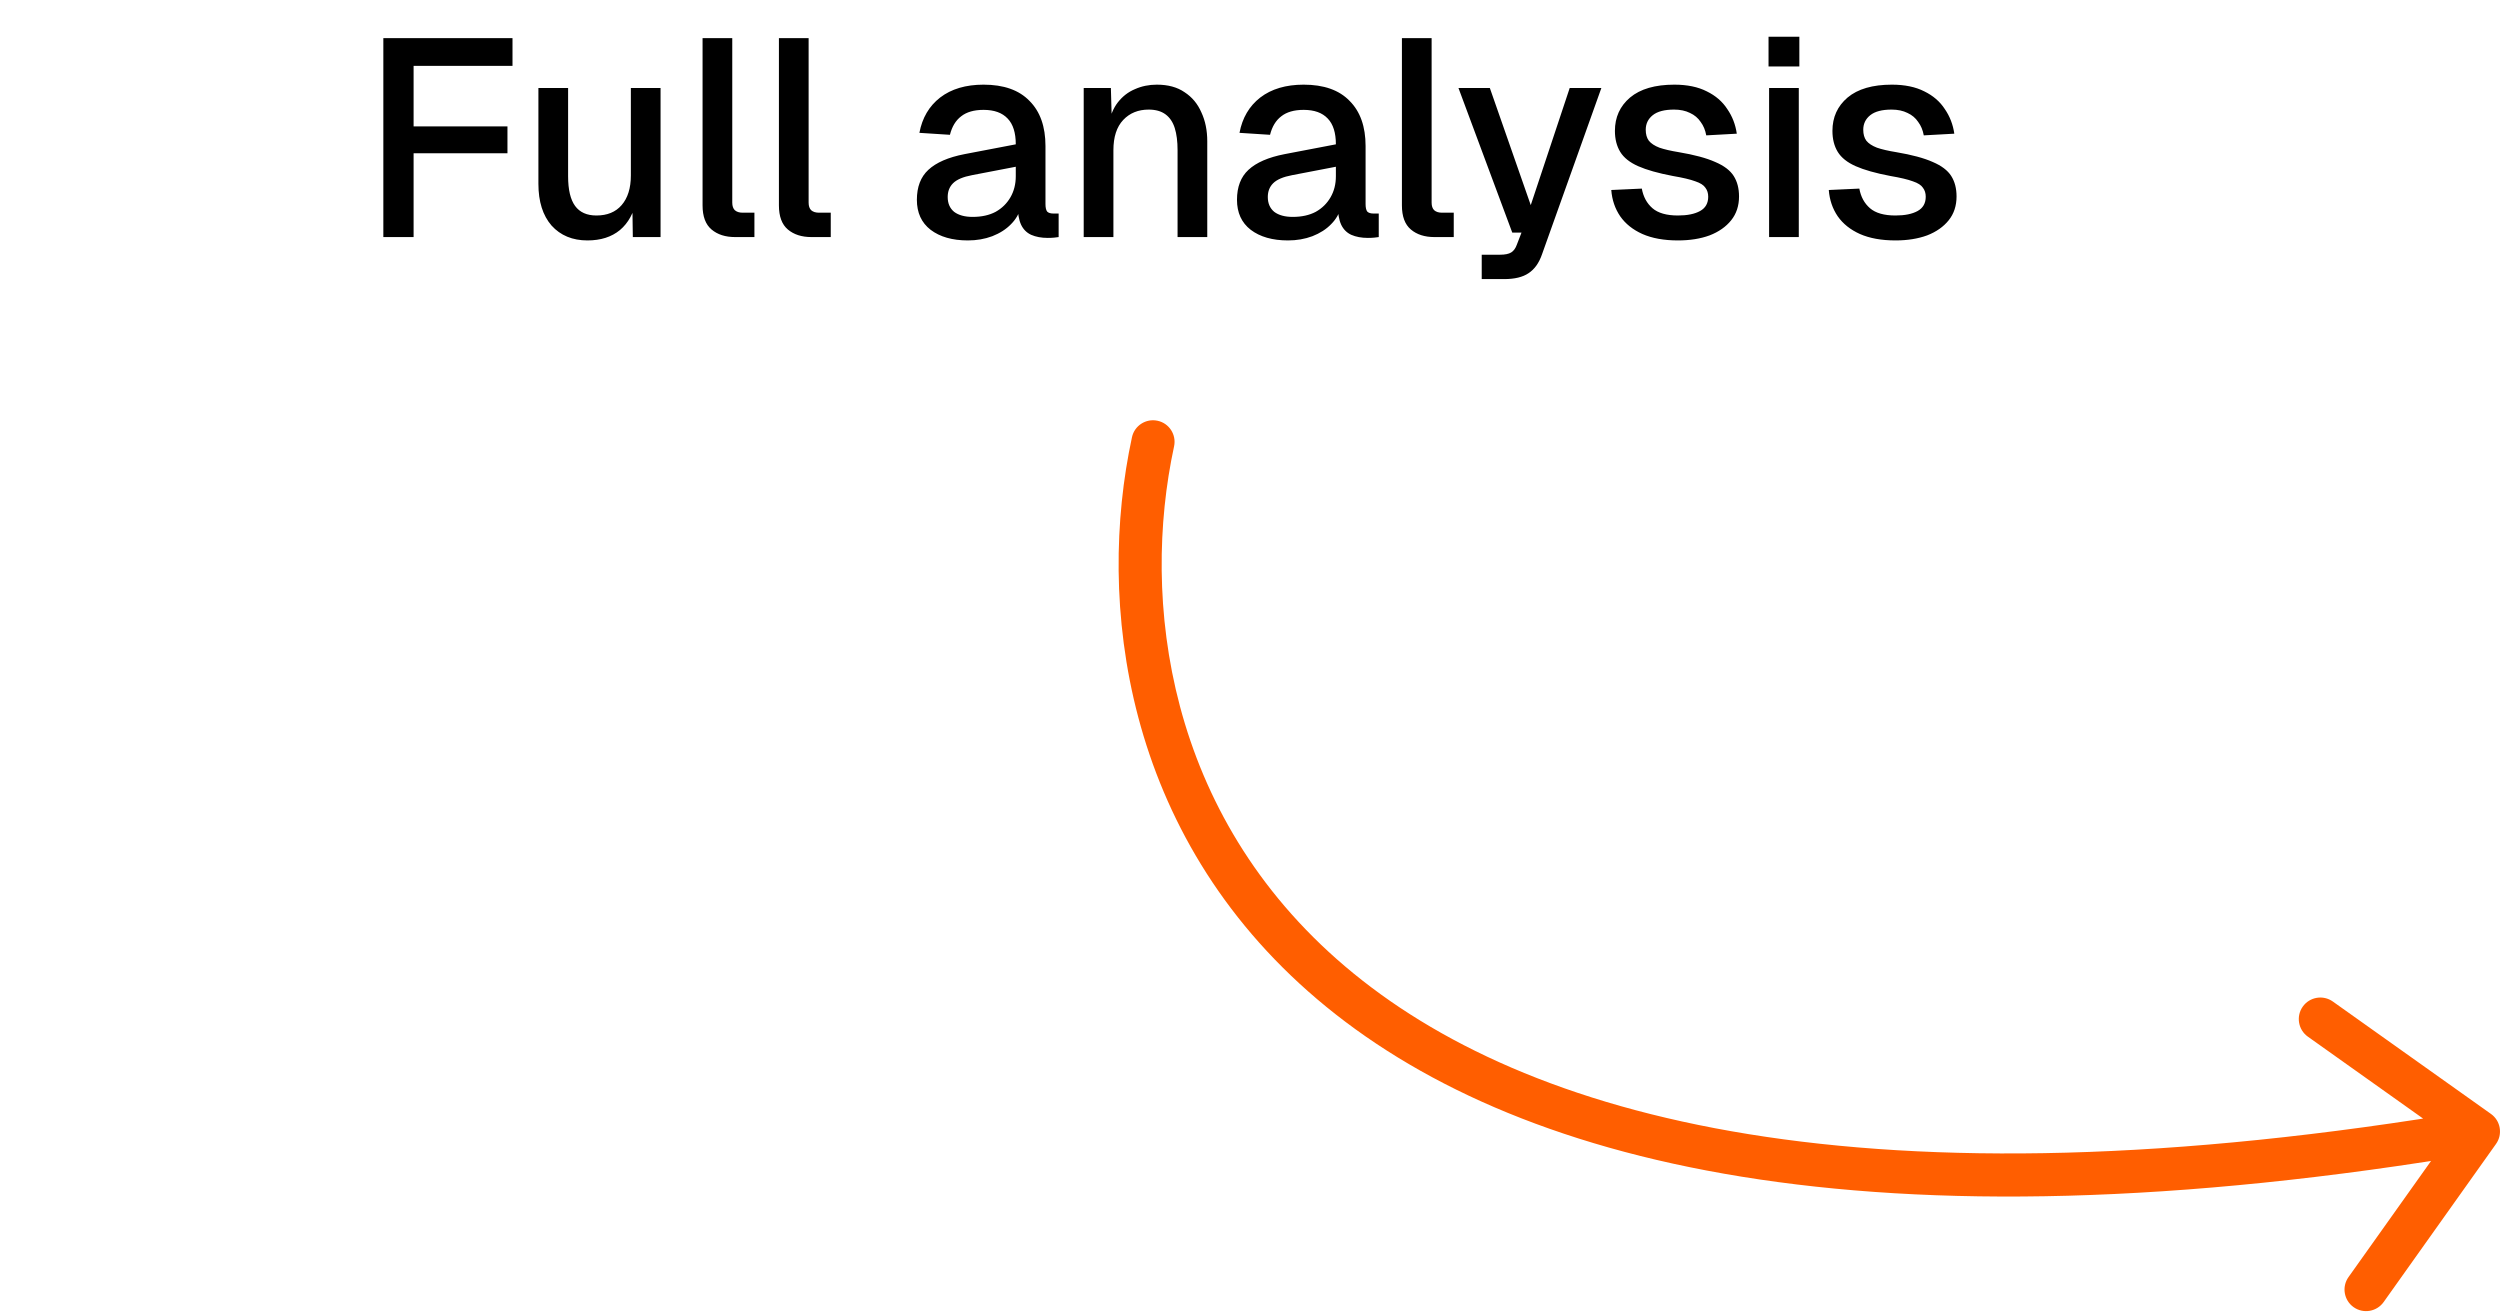
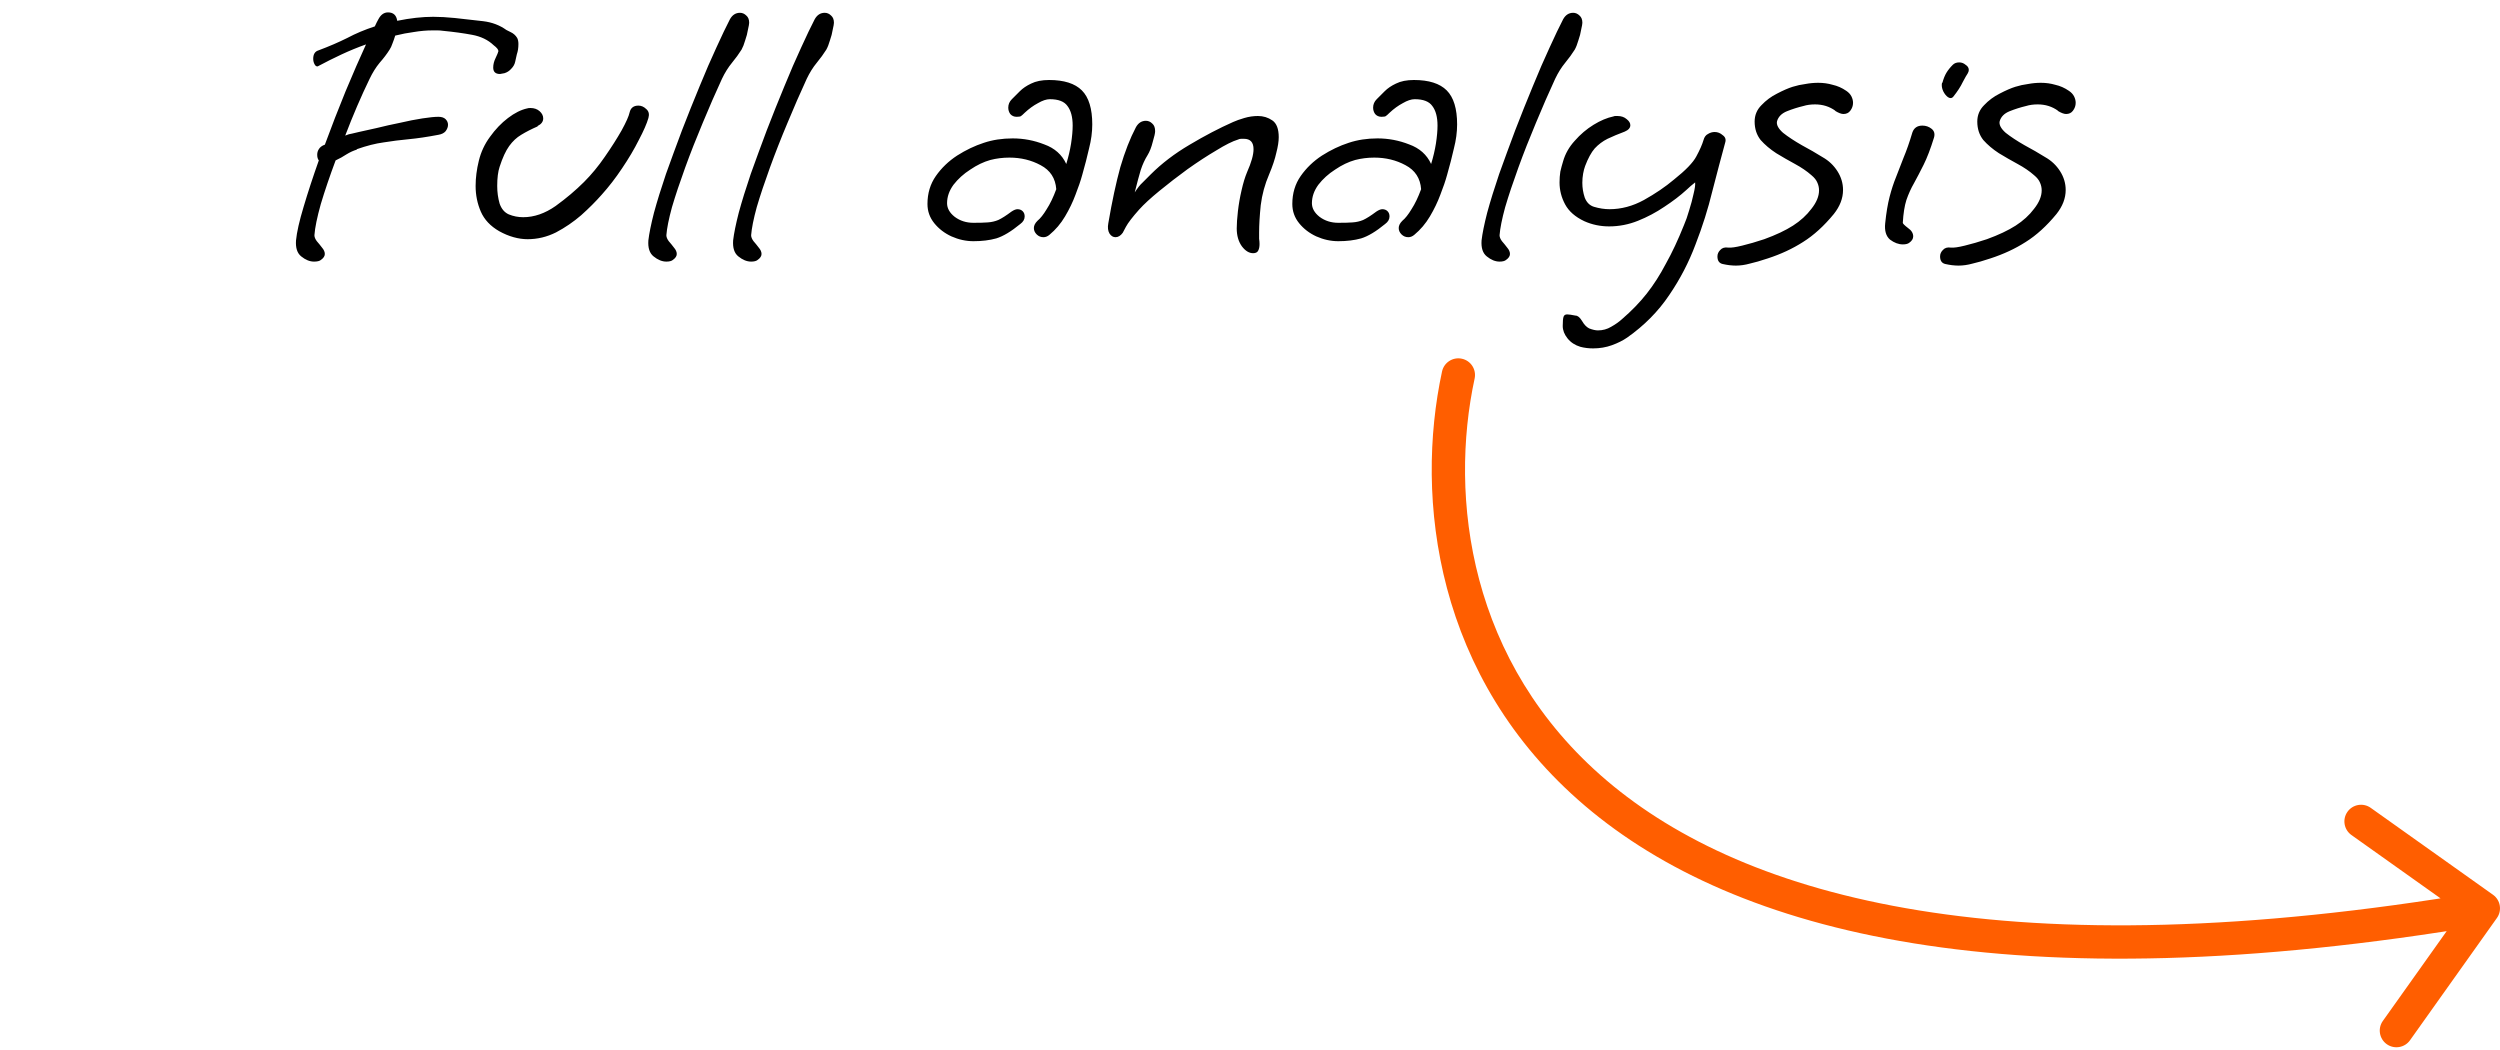
- <svg xmlns="http://www.w3.org/2000/svg" width="116" height="61" viewBox="0 0 116 61" fill="none">
-   <path d="M17.787 11V1.77H23.78V3.057H18.45L19.191 2.29V6.528L18.45 5.865H23.546V7.113H18.45L19.191 6.45V11H17.787ZM27.257 11.156C26.564 11.156 26.009 10.926 25.593 10.467C25.186 9.999 24.982 9.353 24.982 8.53V4.084H26.36V8.179C26.36 8.803 26.469 9.262 26.685 9.557C26.902 9.852 27.231 9.999 27.673 9.999C28.176 9.999 28.566 9.839 28.843 9.518C29.129 9.189 29.272 8.729 29.272 8.14V4.084H30.65V11H29.363L29.337 9.193L29.532 9.271C29.411 9.878 29.155 10.346 28.765 10.675C28.375 10.996 27.873 11.156 27.257 11.156ZM34.108 11C33.657 11 33.293 10.883 33.016 10.649C32.738 10.415 32.599 10.042 32.599 9.531V1.77H33.977V9.401C33.977 9.557 34.017 9.674 34.094 9.752C34.181 9.83 34.303 9.869 34.459 9.869H35.005V11H34.108ZM37.65 11C37.199 11 36.835 10.883 36.557 10.649C36.28 10.415 36.142 10.042 36.142 9.531V1.77H37.52V9.401C37.52 9.557 37.559 9.674 37.636 9.752C37.723 9.83 37.844 9.869 38.001 9.869H38.547V11H37.65ZM44.909 11.156C44.189 11.156 43.613 10.991 43.18 10.662C42.755 10.333 42.543 9.869 42.543 9.271C42.543 8.673 42.72 8.209 43.076 7.88C43.44 7.542 43.999 7.299 44.753 7.152L47.132 6.697C47.132 6.16 47.006 5.761 46.755 5.501C46.503 5.232 46.131 5.098 45.637 5.098C45.195 5.098 44.848 5.198 44.597 5.397C44.345 5.588 44.172 5.874 44.077 6.255L42.66 6.164C42.79 5.471 43.11 4.925 43.622 4.526C44.142 4.127 44.813 3.928 45.637 3.928C46.573 3.928 47.283 4.179 47.769 4.682C48.263 5.176 48.51 5.874 48.51 6.775V9.466C48.51 9.631 48.536 9.748 48.588 9.817C48.648 9.878 48.744 9.908 48.874 9.908H49.121V11C49.077 11.009 49.008 11.017 48.913 11.026C48.817 11.035 48.718 11.039 48.614 11.039C48.319 11.039 48.063 10.991 47.847 10.896C47.639 10.801 47.483 10.645 47.379 10.428C47.275 10.203 47.223 9.904 47.223 9.531L47.366 9.596C47.296 9.899 47.145 10.168 46.911 10.402C46.685 10.636 46.395 10.822 46.04 10.961C45.693 11.091 45.316 11.156 44.909 11.156ZM45.13 10.064C45.546 10.064 45.901 9.986 46.196 9.83C46.49 9.665 46.72 9.44 46.885 9.154C47.049 8.868 47.132 8.543 47.132 8.179V7.737L45.104 8.127C44.688 8.205 44.393 8.331 44.22 8.504C44.055 8.669 43.973 8.881 43.973 9.141C43.973 9.436 44.072 9.665 44.272 9.83C44.48 9.986 44.766 10.064 45.13 10.064ZM50.284 11V4.084H51.545L51.597 5.93L51.428 5.839C51.506 5.388 51.653 5.024 51.87 4.747C52.087 4.47 52.351 4.266 52.663 4.136C52.975 3.997 53.313 3.928 53.677 3.928C54.197 3.928 54.626 4.045 54.964 4.279C55.311 4.504 55.571 4.816 55.744 5.215C55.926 5.605 56.017 6.051 56.017 6.554V11H54.639V6.97C54.639 6.563 54.596 6.22 54.509 5.943C54.422 5.666 54.279 5.453 54.08 5.306C53.881 5.159 53.621 5.085 53.3 5.085C52.815 5.085 52.42 5.245 52.117 5.566C51.814 5.887 51.662 6.355 51.662 6.97V11H50.284ZM59.762 11.156C59.043 11.156 58.466 10.991 58.033 10.662C57.608 10.333 57.396 9.869 57.396 9.271C57.396 8.673 57.574 8.209 57.929 7.88C58.293 7.542 58.852 7.299 59.606 7.152L61.985 6.697C61.985 6.16 61.859 5.761 61.608 5.501C61.357 5.232 60.984 5.098 60.49 5.098C60.048 5.098 59.701 5.198 59.45 5.397C59.199 5.588 59.025 5.874 58.93 6.255L57.513 6.164C57.643 5.471 57.964 4.925 58.475 4.526C58.995 4.127 59.667 3.928 60.49 3.928C61.426 3.928 62.137 4.179 62.622 4.682C63.116 5.176 63.363 5.874 63.363 6.775V9.466C63.363 9.631 63.389 9.748 63.441 9.817C63.502 9.878 63.597 9.908 63.727 9.908H63.974V11C63.931 11.009 63.861 11.017 63.766 11.026C63.671 11.035 63.571 11.039 63.467 11.039C63.172 11.039 62.917 10.991 62.7 10.896C62.492 10.801 62.336 10.645 62.232 10.428C62.128 10.203 62.076 9.904 62.076 9.531L62.219 9.596C62.15 9.899 61.998 10.168 61.764 10.402C61.539 10.636 61.248 10.822 60.893 10.961C60.546 11.091 60.169 11.156 59.762 11.156ZM59.983 10.064C60.399 10.064 60.754 9.986 61.049 9.83C61.344 9.665 61.573 9.44 61.738 9.154C61.903 8.868 61.985 8.543 61.985 8.179V7.737L59.957 8.127C59.541 8.205 59.246 8.331 59.073 8.504C58.908 8.669 58.826 8.881 58.826 9.141C58.826 9.436 58.926 9.665 59.125 9.83C59.333 9.986 59.619 10.064 59.983 10.064ZM66.557 11C66.106 11 65.742 10.883 65.465 10.649C65.187 10.415 65.049 10.042 65.049 9.531V1.77H66.427V9.401C66.427 9.557 66.466 9.674 66.544 9.752C66.63 9.83 66.752 9.869 66.908 9.869H67.454V11H66.557ZM68.752 12.95V11.819H69.597C69.831 11.819 70.004 11.784 70.117 11.715C70.23 11.646 70.317 11.529 70.377 11.364L70.598 10.792H70.169L67.673 4.084H69.129L71.027 9.518L72.834 4.084H74.303L71.547 11.806C71.409 12.205 71.201 12.495 70.923 12.677C70.654 12.859 70.278 12.95 69.792 12.95H68.752ZM77.857 11.156C77.207 11.156 76.657 11.056 76.206 10.857C75.764 10.658 75.422 10.385 75.179 10.038C74.937 9.683 74.798 9.275 74.763 8.816L76.18 8.751C76.25 9.132 76.414 9.436 76.674 9.661C76.934 9.886 77.329 9.999 77.857 9.999C78.291 9.999 78.633 9.93 78.884 9.791C79.136 9.652 79.261 9.431 79.261 9.128C79.261 8.963 79.218 8.825 79.131 8.712C79.053 8.591 78.897 8.491 78.663 8.413C78.429 8.326 78.083 8.244 77.623 8.166C76.939 8.036 76.401 7.884 76.011 7.711C75.621 7.538 75.344 7.317 75.179 7.048C75.015 6.779 74.932 6.454 74.932 6.073C74.932 5.44 75.166 4.925 75.634 4.526C76.111 4.127 76.796 3.928 77.688 3.928C78.286 3.928 78.789 4.032 79.196 4.24C79.604 4.439 79.92 4.712 80.145 5.059C80.379 5.397 80.527 5.778 80.587 6.203L79.17 6.281C79.127 6.038 79.04 5.83 78.91 5.657C78.789 5.475 78.624 5.336 78.416 5.241C78.208 5.137 77.961 5.085 77.675 5.085C77.233 5.085 76.904 5.172 76.687 5.345C76.471 5.518 76.362 5.744 76.362 6.021C76.362 6.229 76.41 6.398 76.505 6.528C76.609 6.658 76.774 6.766 76.999 6.853C77.225 6.931 77.524 7 77.896 7.061C78.616 7.182 79.179 7.334 79.586 7.516C79.994 7.689 80.28 7.906 80.444 8.166C80.609 8.426 80.691 8.742 80.691 9.115C80.691 9.548 80.57 9.917 80.327 10.22C80.085 10.523 79.751 10.757 79.326 10.922C78.902 11.078 78.412 11.156 77.857 11.156ZM82.086 11V4.084H83.464V11H82.086ZM82.06 3.083V1.705H83.49V3.083H82.06ZM87.95 11.156C87.3 11.156 86.75 11.056 86.299 10.857C85.857 10.658 85.515 10.385 85.272 10.038C85.029 9.683 84.891 9.275 84.856 8.816L86.273 8.751C86.342 9.132 86.507 9.436 86.767 9.661C87.027 9.886 87.421 9.999 87.95 9.999C88.383 9.999 88.726 9.93 88.977 9.791C89.228 9.652 89.354 9.431 89.354 9.128C89.354 8.963 89.311 8.825 89.224 8.712C89.146 8.591 88.99 8.491 88.756 8.413C88.522 8.326 88.175 8.244 87.716 8.166C87.031 8.036 86.494 7.884 86.104 7.711C85.714 7.538 85.437 7.317 85.272 7.048C85.107 6.779 85.025 6.454 85.025 6.073C85.025 5.44 85.259 4.925 85.727 4.526C86.204 4.127 86.888 3.928 87.781 3.928C88.379 3.928 88.882 4.032 89.289 4.24C89.696 4.439 90.013 4.712 90.238 5.059C90.472 5.397 90.619 5.778 90.68 6.203L89.263 6.281C89.22 6.038 89.133 5.83 89.003 5.657C88.882 5.475 88.717 5.336 88.509 5.241C88.301 5.137 88.054 5.085 87.768 5.085C87.326 5.085 86.997 5.172 86.78 5.345C86.563 5.518 86.455 5.744 86.455 6.021C86.455 6.229 86.503 6.398 86.598 6.528C86.702 6.658 86.867 6.766 87.092 6.853C87.317 6.931 87.616 7 87.989 7.061C88.708 7.182 89.272 7.334 89.679 7.516C90.086 7.689 90.372 7.906 90.537 8.166C90.702 8.426 90.784 8.742 90.784 9.115C90.784 9.548 90.663 9.917 90.42 10.22C90.177 10.523 89.844 10.757 89.419 10.922C88.994 11.078 88.505 11.156 87.95 11.156Z" fill="black" />
-   <path d="M54.477 20.711C54.594 20.171 54.251 19.639 53.711 19.523C53.171 19.406 52.639 19.749 52.523 20.289L53.5 20.5L54.477 20.711ZM115.815 53.079C116.135 52.629 116.03 52.005 115.579 51.685L108.244 46.471C107.794 46.151 107.169 46.256 106.849 46.706C106.529 47.156 106.635 47.781 107.085 48.101L113.606 52.736L108.971 59.256C108.651 59.706 108.756 60.331 109.206 60.651C109.656 60.971 110.281 60.865 110.601 60.415L115.815 53.079ZM53.5 20.5L52.523 20.289C50.885 27.875 52.088 38.693 61.115 46.362C70.118 54.011 86.65 58.306 115.167 53.486L115 52.5L114.833 51.514C86.55 56.294 70.749 51.923 62.41 44.838C54.095 37.774 52.949 27.792 54.477 20.711L53.5 20.5Z" fill="#FF5E00" />
+ <svg xmlns="http://www.w3.org/2000/svg" width="150" height="63" viewBox="0 0 150 63" fill="none">
+   <path d="M18.841 15.696C18.585 15.696 18.329 15.592 18.073 15.384C17.833 15.192 17.729 14.872 17.761 14.424C17.809 13.928 17.961 13.256 18.217 12.408C18.473 11.544 18.777 10.616 19.129 9.624C19.065 9.544 19.033 9.432 19.033 9.288C19.033 9.16 19.065 9.048 19.129 8.952C19.193 8.84 19.305 8.752 19.465 8.688H19.489C19.889 7.6 20.305 6.528 20.737 5.472C21.185 4.4 21.593 3.464 21.961 2.664C21.465 2.84 20.977 3.04 20.497 3.264C20.017 3.488 19.553 3.72 19.105 3.96C19.089 3.976 19.065 3.984 19.033 3.984C18.969 3.984 18.913 3.936 18.865 3.84C18.817 3.744 18.793 3.64 18.793 3.528C18.793 3.256 18.897 3.088 19.105 3.024C19.745 2.784 20.321 2.536 20.833 2.28C21.345 2.008 21.897 1.776 22.489 1.584C22.569 1.408 22.641 1.264 22.705 1.152C22.849 0.88 23.041 0.744 23.281 0.744C23.601 0.744 23.785 0.912 23.833 1.248C24.617 1.088 25.337 1.008 25.993 1.008C26.377 1.008 26.809 1.032 27.289 1.08C27.897 1.144 28.465 1.208 28.993 1.272C29.521 1.336 29.985 1.512 30.385 1.8C30.385 1.8 30.465 1.84 30.625 1.92C30.801 2 30.937 2.12 31.033 2.28C31.081 2.376 31.105 2.496 31.105 2.64C31.105 2.752 31.097 2.864 31.081 2.976C31.065 3.072 31.041 3.168 31.009 3.264C30.977 3.392 30.945 3.536 30.913 3.696C30.881 3.856 30.801 4 30.673 4.128C30.561 4.256 30.425 4.344 30.265 4.392C30.121 4.424 30.033 4.44 30.001 4.44C29.729 4.44 29.593 4.312 29.593 4.056C29.593 3.864 29.641 3.672 29.737 3.48C29.833 3.272 29.881 3.16 29.881 3.144C29.881 3.128 29.881 3.12 29.881 3.12C29.897 3.104 29.905 3.088 29.905 3.072C29.905 2.976 29.809 2.856 29.617 2.712C29.281 2.392 28.849 2.184 28.321 2.088C27.809 1.992 27.225 1.912 26.569 1.848C26.457 1.832 26.353 1.824 26.257 1.824C26.161 1.824 26.057 1.824 25.945 1.824C25.593 1.824 25.225 1.856 24.841 1.92C24.473 1.968 24.097 2.04 23.713 2.136C23.665 2.296 23.609 2.456 23.545 2.616C23.497 2.76 23.441 2.88 23.377 2.976C23.217 3.232 23.017 3.496 22.777 3.768C22.553 4.04 22.353 4.36 22.177 4.728C21.665 5.784 21.177 6.92 20.713 8.136C20.857 8.072 20.993 8.032 21.121 8.016C21.121 8.016 21.257 7.984 21.529 7.92C21.817 7.856 22.177 7.776 22.609 7.68C23.057 7.568 23.521 7.464 24.001 7.368C24.481 7.256 24.929 7.168 25.345 7.104C25.761 7.04 26.081 7.008 26.305 7.008C26.497 7.008 26.641 7.056 26.737 7.152C26.833 7.248 26.881 7.36 26.881 7.488C26.881 7.616 26.833 7.744 26.737 7.872C26.641 7.984 26.497 8.056 26.305 8.088C25.633 8.216 25.041 8.304 24.529 8.352C24.017 8.4 23.513 8.464 23.017 8.544C22.537 8.608 22.001 8.744 21.409 8.952V8.976C21.201 9.04 20.993 9.136 20.785 9.264C20.593 9.392 20.377 9.512 20.137 9.624C19.785 10.568 19.489 11.44 19.249 12.24C19.025 13.04 18.897 13.664 18.865 14.112C18.865 14.224 18.913 14.344 19.009 14.472C19.121 14.6 19.225 14.728 19.321 14.856C19.433 14.984 19.489 15.112 19.489 15.24C19.489 15.368 19.409 15.488 19.249 15.6C19.169 15.664 19.033 15.696 18.841 15.696ZM31.657 14.352C31.385 14.352 31.105 14.312 30.817 14.232C30.529 14.152 30.241 14.032 29.953 13.872C29.425 13.568 29.057 13.176 28.849 12.696C28.641 12.216 28.537 11.704 28.537 11.16C28.537 10.904 28.553 10.656 28.585 10.416C28.617 10.16 28.665 9.904 28.729 9.648C28.857 9.12 29.081 8.64 29.401 8.208C29.721 7.76 30.081 7.384 30.481 7.08C30.881 6.776 31.265 6.584 31.633 6.504C31.681 6.488 31.745 6.48 31.825 6.48C32.049 6.48 32.233 6.544 32.377 6.672C32.521 6.8 32.593 6.944 32.593 7.104C32.593 7.296 32.481 7.448 32.257 7.56V7.584C31.889 7.744 31.561 7.912 31.273 8.088C31.001 8.248 30.761 8.472 30.553 8.76C30.345 9.048 30.153 9.464 29.977 10.008C29.881 10.296 29.833 10.68 29.833 11.16C29.833 11.528 29.881 11.88 29.977 12.216C30.089 12.536 30.273 12.752 30.529 12.864C30.801 12.976 31.089 13.032 31.393 13.032C32.049 13.032 32.697 12.808 33.337 12.36C33.977 11.896 34.545 11.416 35.041 10.92C35.489 10.472 35.905 9.968 36.289 9.408C36.689 8.832 37.025 8.304 37.297 7.824C37.569 7.328 37.729 6.968 37.777 6.744C37.841 6.472 38.017 6.336 38.305 6.336C38.481 6.336 38.641 6.408 38.785 6.552C38.929 6.68 38.969 6.856 38.905 7.08C38.809 7.416 38.617 7.856 38.329 8.4C38.057 8.944 37.721 9.512 37.321 10.104C36.937 10.68 36.529 11.208 36.097 11.688C35.745 12.088 35.337 12.496 34.873 12.912C34.409 13.312 33.905 13.656 33.361 13.944C32.817 14.216 32.249 14.352 31.657 14.352ZM39.982 15.696C39.726 15.696 39.47 15.592 39.214 15.384C38.974 15.192 38.87 14.872 38.902 14.424C38.95 14.008 39.062 13.456 39.238 12.768C39.43 12.064 39.67 11.288 39.958 10.44C40.262 9.592 40.582 8.72 40.918 7.824C41.27 6.912 41.622 6.032 41.974 5.184C42.326 4.32 42.662 3.544 42.982 2.856C43.302 2.152 43.574 1.584 43.798 1.152C43.942 0.896 44.142 0.768 44.398 0.768C44.542 0.768 44.67 0.824 44.782 0.936C44.894 1.032 44.95 1.176 44.95 1.368C44.95 1.432 44.926 1.568 44.878 1.776C44.846 1.984 44.79 2.2 44.71 2.424C44.646 2.648 44.574 2.832 44.494 2.976C44.334 3.232 44.142 3.496 43.918 3.768C43.694 4.04 43.494 4.36 43.318 4.728C42.934 5.56 42.55 6.44 42.166 7.368C41.782 8.28 41.43 9.176 41.11 10.056C40.79 10.936 40.526 11.728 40.318 12.432C40.126 13.136 40.014 13.696 39.982 14.112C39.982 14.224 40.03 14.344 40.126 14.472C40.238 14.6 40.342 14.728 40.438 14.856C40.55 14.984 40.606 15.112 40.606 15.24C40.606 15.368 40.526 15.488 40.366 15.6C40.286 15.664 40.158 15.696 39.982 15.696ZM45.068 15.696C44.812 15.696 44.556 15.592 44.3 15.384C44.06 15.192 43.956 14.872 43.988 14.424C44.036 14.008 44.148 13.456 44.324 12.768C44.516 12.064 44.756 11.288 45.044 10.44C45.348 9.592 45.668 8.72 46.004 7.824C46.356 6.912 46.708 6.032 47.06 5.184C47.412 4.32 47.748 3.544 48.068 2.856C48.388 2.152 48.66 1.584 48.884 1.152C49.028 0.896 49.228 0.768 49.484 0.768C49.628 0.768 49.756 0.824 49.868 0.936C49.98 1.032 50.036 1.176 50.036 1.368C50.036 1.432 50.012 1.568 49.964 1.776C49.932 1.984 49.876 2.2 49.796 2.424C49.732 2.648 49.66 2.832 49.58 2.976C49.42 3.232 49.228 3.496 49.004 3.768C48.78 4.04 48.58 4.36 48.404 4.728C48.02 5.56 47.636 6.44 47.252 7.368C46.868 8.28 46.516 9.176 46.196 10.056C45.876 10.936 45.612 11.728 45.404 12.432C45.212 13.136 45.1 13.696 45.068 14.112C45.068 14.224 45.116 14.344 45.212 14.472C45.324 14.6 45.428 14.728 45.524 14.856C45.636 14.984 45.692 15.112 45.692 15.24C45.692 15.368 45.612 15.488 45.452 15.6C45.372 15.664 45.244 15.696 45.068 15.696ZM58.408 14.472C57.96 14.472 57.52 14.376 57.088 14.184C56.672 13.992 56.328 13.728 56.056 13.392C55.784 13.056 55.648 12.672 55.648 12.24C55.648 11.6 55.816 11.04 56.152 10.56C56.488 10.08 56.912 9.672 57.424 9.336C57.952 9 58.488 8.744 59.032 8.568C59.56 8.392 60.136 8.304 60.76 8.304C61.416 8.304 62.048 8.424 62.656 8.664C63.28 8.888 63.72 9.28 63.976 9.84C64.104 9.424 64.2 9.016 64.264 8.616C64.328 8.2 64.36 7.84 64.36 7.536C64.36 7.024 64.256 6.632 64.048 6.36C63.856 6.088 63.504 5.952 62.992 5.952C62.784 5.952 62.544 6.032 62.272 6.192C62 6.336 61.736 6.528 61.48 6.768C61.384 6.864 61.312 6.928 61.264 6.96C61.232 6.992 61.144 7.008 61 7.008C60.84 7.008 60.712 6.952 60.616 6.84C60.536 6.728 60.496 6.6 60.496 6.456C60.496 6.264 60.568 6.096 60.712 5.952C60.856 5.808 61.016 5.648 61.192 5.472C61.368 5.296 61.592 5.144 61.864 5.016C62.152 4.872 62.512 4.8 62.944 4.8C63.84 4.8 64.496 5.008 64.912 5.424C65.328 5.84 65.536 6.52 65.536 7.464C65.536 7.928 65.472 8.408 65.344 8.904C65.232 9.4 65.096 9.928 64.936 10.488C64.84 10.84 64.704 11.24 64.528 11.688C64.368 12.12 64.16 12.552 63.904 12.984C63.648 13.416 63.336 13.784 62.968 14.088C62.856 14.184 62.736 14.232 62.608 14.232C62.448 14.232 62.312 14.176 62.2 14.064C62.088 13.952 62.032 13.824 62.032 13.68C62.032 13.536 62.104 13.392 62.248 13.248C62.424 13.104 62.608 12.872 62.8 12.552C63.008 12.232 63.2 11.832 63.376 11.352C63.328 10.696 63.016 10.216 62.44 9.912C61.88 9.608 61.256 9.456 60.568 9.456C60.168 9.456 59.784 9.504 59.416 9.6C59.016 9.712 58.616 9.904 58.216 10.176C57.816 10.432 57.48 10.736 57.208 11.088C56.952 11.44 56.824 11.808 56.824 12.192C56.824 12.496 56.976 12.768 57.28 13.008C57.6 13.248 57.976 13.368 58.408 13.368C58.776 13.368 59.064 13.36 59.272 13.344C59.496 13.328 59.704 13.28 59.896 13.2C60.104 13.104 60.368 12.936 60.688 12.696C60.832 12.6 60.952 12.552 61.048 12.552C61.176 12.552 61.28 12.592 61.36 12.672C61.44 12.752 61.48 12.856 61.48 12.984C61.48 13.16 61.392 13.312 61.216 13.44C60.672 13.888 60.192 14.176 59.776 14.304C59.376 14.416 58.92 14.472 58.408 14.472ZM75.188 15.192C74.948 15.192 74.724 15.056 74.516 14.784C74.308 14.496 74.204 14.136 74.204 13.704C74.204 13.432 74.228 13.088 74.275 12.672C74.323 12.256 74.395 11.84 74.492 11.424C74.588 10.992 74.7 10.624 74.828 10.32C75.084 9.744 75.212 9.288 75.212 8.952C75.212 8.536 75.019 8.328 74.635 8.328C74.588 8.328 74.531 8.328 74.468 8.328C74.403 8.328 74.34 8.344 74.275 8.376C73.956 8.472 73.523 8.688 72.98 9.024C72.436 9.344 71.859 9.72 71.251 10.152C70.659 10.584 70.1 11.016 69.572 11.448C69.043 11.88 68.635 12.256 68.347 12.576C67.948 13.024 67.683 13.368 67.555 13.608C67.427 13.848 67.364 13.968 67.364 13.968C67.236 14.144 67.091 14.232 66.931 14.232C66.787 14.232 66.668 14.16 66.572 14.016C66.475 13.856 66.451 13.648 66.499 13.392C66.724 12.08 66.963 10.96 67.219 10.032C67.492 9.104 67.803 8.304 68.156 7.632C68.299 7.376 68.499 7.248 68.755 7.248C68.9 7.248 69.028 7.304 69.139 7.416C69.251 7.512 69.308 7.664 69.308 7.872C69.308 7.984 69.26 8.2 69.163 8.52C69.084 8.84 68.98 9.104 68.852 9.312C68.692 9.568 68.555 9.864 68.444 10.2C68.347 10.52 68.228 10.968 68.084 11.544C68.26 11.272 68.412 11.08 68.54 10.968C68.668 10.84 68.835 10.672 69.043 10.464C69.7 9.808 70.475 9.216 71.371 8.688C72.284 8.144 73.156 7.688 73.987 7.32C74.163 7.24 74.388 7.16 74.659 7.08C74.931 7 75.204 6.96 75.475 6.96C75.796 6.96 76.084 7.048 76.34 7.224C76.596 7.4 76.724 7.736 76.724 8.232C76.724 8.488 76.675 8.8 76.579 9.168C76.499 9.536 76.356 9.968 76.147 10.464C75.891 11.056 75.724 11.672 75.644 12.312C75.579 12.952 75.547 13.496 75.547 13.944C75.547 14.072 75.547 14.2 75.547 14.328C75.564 14.44 75.572 14.544 75.572 14.64C75.572 14.8 75.547 14.928 75.499 15.024C75.451 15.136 75.347 15.192 75.188 15.192ZM80.299 14.472C79.851 14.472 79.411 14.376 78.979 14.184C78.563 13.992 78.219 13.728 77.947 13.392C77.675 13.056 77.539 12.672 77.539 12.24C77.539 11.6 77.707 11.04 78.043 10.56C78.379 10.08 78.803 9.672 79.315 9.336C79.843 9 80.379 8.744 80.923 8.568C81.451 8.392 82.027 8.304 82.651 8.304C83.307 8.304 83.939 8.424 84.547 8.664C85.171 8.888 85.611 9.28 85.867 9.84C85.995 9.424 86.091 9.016 86.155 8.616C86.219 8.2 86.251 7.84 86.251 7.536C86.251 7.024 86.147 6.632 85.939 6.36C85.747 6.088 85.395 5.952 84.883 5.952C84.675 5.952 84.435 6.032 84.163 6.192C83.891 6.336 83.627 6.528 83.371 6.768C83.275 6.864 83.203 6.928 83.155 6.96C83.123 6.992 83.035 7.008 82.891 7.008C82.731 7.008 82.603 6.952 82.507 6.84C82.427 6.728 82.387 6.6 82.387 6.456C82.387 6.264 82.459 6.096 82.603 5.952C82.747 5.808 82.907 5.648 83.083 5.472C83.259 5.296 83.483 5.144 83.755 5.016C84.043 4.872 84.403 4.8 84.835 4.8C85.731 4.8 86.387 5.008 86.803 5.424C87.219 5.84 87.427 6.52 87.427 7.464C87.427 7.928 87.363 8.408 87.235 8.904C87.123 9.4 86.987 9.928 86.827 10.488C86.731 10.84 86.595 11.24 86.419 11.688C86.259 12.12 86.051 12.552 85.795 12.984C85.539 13.416 85.227 13.784 84.859 14.088C84.747 14.184 84.627 14.232 84.499 14.232C84.339 14.232 84.203 14.176 84.091 14.064C83.979 13.952 83.923 13.824 83.923 13.68C83.923 13.536 83.995 13.392 84.139 13.248C84.315 13.104 84.499 12.872 84.691 12.552C84.899 12.232 85.091 11.832 85.267 11.352C85.219 10.696 84.907 10.216 84.331 9.912C83.771 9.608 83.147 9.456 82.459 9.456C82.059 9.456 81.675 9.504 81.307 9.6C80.907 9.712 80.507 9.904 80.107 10.176C79.707 10.432 79.371 10.736 79.099 11.088C78.843 11.44 78.715 11.808 78.715 12.192C78.715 12.496 78.867 12.768 79.171 13.008C79.491 13.248 79.867 13.368 80.299 13.368C80.667 13.368 80.955 13.36 81.163 13.344C81.387 13.328 81.595 13.28 81.787 13.2C81.995 13.104 82.259 12.936 82.579 12.696C82.723 12.6 82.843 12.552 82.939 12.552C83.067 12.552 83.171 12.592 83.251 12.672C83.331 12.752 83.371 12.856 83.371 12.984C83.371 13.16 83.283 13.312 83.107 13.44C82.563 13.888 82.083 14.176 81.667 14.304C81.267 14.416 80.811 14.472 80.299 14.472ZM89.974 15.696C89.718 15.696 89.462 15.592 89.206 15.384C88.966 15.192 88.862 14.872 88.894 14.424C88.942 14.008 89.054 13.456 89.23 12.768C89.422 12.064 89.662 11.288 89.95 10.44C90.254 9.592 90.574 8.72 90.91 7.824C91.262 6.912 91.614 6.032 91.966 5.184C92.318 4.32 92.654 3.544 92.974 2.856C93.294 2.152 93.566 1.584 93.79 1.152C93.934 0.896 94.134 0.768 94.39 0.768C94.534 0.768 94.662 0.824 94.774 0.936C94.886 1.032 94.942 1.176 94.942 1.368C94.942 1.432 94.918 1.568 94.87 1.776C94.838 1.984 94.782 2.2 94.702 2.424C94.638 2.648 94.566 2.832 94.486 2.976C94.326 3.232 94.134 3.496 93.91 3.768C93.686 4.04 93.486 4.36 93.31 4.728C92.926 5.56 92.542 6.44 92.158 7.368C91.774 8.28 91.422 9.176 91.102 10.056C90.782 10.936 90.518 11.728 90.31 12.432C90.118 13.136 90.006 13.696 89.974 14.112C89.974 14.224 90.022 14.344 90.118 14.472C90.23 14.6 90.334 14.728 90.43 14.856C90.542 14.984 90.598 15.112 90.598 15.24C90.598 15.368 90.518 15.488 90.358 15.6C90.278 15.664 90.15 15.696 89.974 15.696ZM95.588 20.904C95.316 20.904 95.06 20.872 94.82 20.808C94.5 20.712 94.244 20.544 94.052 20.304C93.86 20.064 93.764 19.816 93.764 19.56C93.764 19.288 93.78 19.104 93.812 19.008C93.844 18.912 93.916 18.864 94.028 18.864C94.124 18.864 94.292 18.888 94.532 18.936C94.66 18.936 94.788 19.04 94.916 19.248C95.044 19.472 95.188 19.624 95.348 19.704C95.556 19.784 95.732 19.824 95.876 19.824C96.164 19.824 96.428 19.752 96.668 19.608C96.924 19.464 97.14 19.312 97.316 19.152C97.892 18.656 98.388 18.144 98.804 17.616C99.22 17.088 99.604 16.488 99.956 15.816C100.324 15.16 100.684 14.392 101.036 13.512C101.148 13.256 101.252 12.96 101.348 12.624C101.46 12.272 101.548 11.944 101.612 11.64C101.692 11.32 101.724 11.088 101.708 10.944C101.628 11.008 101.54 11.08 101.444 11.16C101.364 11.24 101.276 11.32 101.18 11.4C100.812 11.736 100.372 12.072 99.86 12.408C99.364 12.744 98.836 13.024 98.276 13.248C97.716 13.472 97.14 13.584 96.548 13.584C96.02 13.584 95.524 13.48 95.06 13.272C94.516 13.016 94.132 12.68 93.908 12.264C93.684 11.848 93.572 11.408 93.572 10.944C93.572 10.72 93.588 10.504 93.62 10.296C93.668 10.088 93.724 9.88 93.788 9.672C93.916 9.224 94.148 8.816 94.484 8.448C94.82 8.064 95.196 7.744 95.612 7.488C96.028 7.232 96.428 7.064 96.812 6.984C96.844 6.968 96.884 6.96 96.932 6.96C96.98 6.96 97.02 6.96 97.052 6.96C97.276 6.96 97.46 7.024 97.604 7.152C97.748 7.264 97.82 7.384 97.82 7.512C97.82 7.672 97.708 7.8 97.484 7.896C97.1 8.04 96.756 8.184 96.452 8.328C96.164 8.472 95.908 8.664 95.684 8.904C95.476 9.144 95.284 9.496 95.108 9.96C95.06 10.088 95.02 10.24 94.988 10.416C94.956 10.592 94.94 10.776 94.94 10.968C94.94 11.272 94.988 11.568 95.084 11.856C95.196 12.144 95.38 12.328 95.636 12.408C95.956 12.504 96.268 12.552 96.572 12.552C97.276 12.552 97.964 12.368 98.636 12C99.324 11.616 99.924 11.208 100.436 10.776C101.14 10.216 101.588 9.752 101.78 9.384C101.988 9 102.132 8.672 102.212 8.4C102.26 8.224 102.348 8.104 102.476 8.04C102.604 7.96 102.74 7.92 102.884 7.92C103.06 7.92 103.22 7.984 103.364 8.112C103.524 8.224 103.572 8.376 103.508 8.568C103.268 9.448 103.012 10.416 102.74 11.472C102.484 12.528 102.148 13.592 101.732 14.664C101.332 15.736 100.804 16.752 100.148 17.712C99.492 18.688 98.652 19.536 97.628 20.256C97.372 20.432 97.068 20.584 96.716 20.712C96.364 20.84 95.988 20.904 95.588 20.904ZM104.15 15.936C104.038 15.936 103.91 15.928 103.766 15.912C103.638 15.896 103.502 15.872 103.358 15.84C103.15 15.792 103.046 15.64 103.046 15.384C103.046 15.24 103.102 15.112 103.214 15C103.326 14.872 103.486 14.824 103.694 14.856C103.87 14.872 104.15 14.832 104.534 14.736C104.934 14.64 105.374 14.512 105.854 14.352C106.558 14.096 107.134 13.824 107.582 13.536C108.03 13.248 108.398 12.912 108.686 12.528C108.99 12.144 109.142 11.776 109.142 11.424C109.142 11.264 109.11 11.112 109.046 10.968C108.982 10.808 108.862 10.656 108.686 10.512C108.414 10.272 108.086 10.048 107.702 9.84C107.318 9.632 106.942 9.416 106.574 9.192C106.206 8.952 105.894 8.688 105.638 8.4C105.398 8.096 105.278 7.728 105.278 7.296C105.278 6.912 105.414 6.584 105.686 6.312C105.958 6.024 106.27 5.792 106.622 5.616C106.99 5.424 107.302 5.288 107.558 5.208C107.814 5.128 108.07 5.072 108.326 5.04C108.582 4.992 108.838 4.968 109.094 4.968C109.398 4.968 109.686 5.008 109.958 5.088C110.246 5.152 110.518 5.272 110.774 5.448C110.918 5.544 111.022 5.656 111.086 5.784C111.15 5.912 111.182 6.04 111.182 6.168C111.182 6.344 111.126 6.504 111.014 6.648C110.918 6.776 110.782 6.84 110.606 6.84C110.478 6.84 110.31 6.776 110.102 6.648H110.126C109.774 6.392 109.366 6.264 108.902 6.264C108.646 6.264 108.414 6.296 108.206 6.36C107.87 6.44 107.542 6.544 107.222 6.672C106.902 6.8 106.702 7 106.622 7.272C106.574 7.48 106.694 7.712 106.982 7.968C107.286 8.208 107.662 8.456 108.11 8.712C108.558 8.952 108.974 9.192 109.358 9.432C109.726 9.64 110.022 9.92 110.246 10.272C110.47 10.624 110.582 11 110.582 11.4C110.582 11.896 110.398 12.376 110.03 12.84C109.438 13.56 108.822 14.12 108.182 14.52C107.558 14.92 106.854 15.248 106.07 15.504C105.638 15.648 105.278 15.752 104.99 15.816C104.702 15.896 104.422 15.936 104.15 15.936ZM117.192 5.808C117.112 5.904 117.008 5.912 116.88 5.832C116.768 5.752 116.672 5.632 116.592 5.472C116.512 5.296 116.488 5.128 116.52 4.968H116.544C116.608 4.728 116.688 4.528 116.784 4.368C116.88 4.208 117.008 4.048 117.168 3.888C117.264 3.792 117.392 3.744 117.552 3.744C117.696 3.744 117.824 3.792 117.936 3.888C118.064 3.968 118.128 4.072 118.128 4.2C118.128 4.264 118.104 4.336 118.056 4.416C118.008 4.48 117.912 4.648 117.768 4.92C117.64 5.192 117.448 5.488 117.192 5.808ZM114.168 14.664C113.912 14.664 113.656 14.568 113.4 14.376C113.16 14.168 113.064 13.84 113.112 13.392C113.176 12.768 113.264 12.24 113.376 11.808C113.488 11.376 113.616 10.984 113.76 10.632C113.904 10.264 114.056 9.872 114.216 9.456C114.392 9.04 114.568 8.536 114.744 7.944C114.84 7.672 115.04 7.536 115.344 7.536C115.552 7.536 115.736 7.6 115.896 7.728C116.056 7.856 116.104 8.032 116.04 8.256C115.832 8.928 115.624 9.472 115.416 9.888C115.208 10.304 115.016 10.672 114.84 10.992C114.664 11.296 114.512 11.632 114.384 12C114.272 12.352 114.2 12.808 114.168 13.368C114.168 13.416 114.272 13.52 114.48 13.68C114.688 13.824 114.792 13.992 114.792 14.184C114.792 14.328 114.712 14.456 114.552 14.568C114.472 14.632 114.344 14.664 114.168 14.664ZM117.509 15.936C117.397 15.936 117.269 15.928 117.125 15.912C116.997 15.896 116.861 15.872 116.717 15.84C116.509 15.792 116.405 15.64 116.405 15.384C116.405 15.24 116.461 15.112 116.573 15C116.685 14.872 116.845 14.824 117.053 14.856C117.229 14.872 117.509 14.832 117.893 14.736C118.293 14.64 118.733 14.512 119.213 14.352C119.917 14.096 120.493 13.824 120.941 13.536C121.389 13.248 121.757 12.912 122.045 12.528C122.349 12.144 122.501 11.776 122.501 11.424C122.501 11.264 122.469 11.112 122.405 10.968C122.341 10.808 122.221 10.656 122.045 10.512C121.773 10.272 121.445 10.048 121.061 9.84C120.677 9.632 120.301 9.416 119.933 9.192C119.565 8.952 119.253 8.688 118.997 8.4C118.757 8.096 118.637 7.728 118.637 7.296C118.637 6.912 118.773 6.584 119.045 6.312C119.317 6.024 119.629 5.792 119.981 5.616C120.349 5.424 120.661 5.288 120.917 5.208C121.173 5.128 121.429 5.072 121.685 5.04C121.941 4.992 122.197 4.968 122.453 4.968C122.757 4.968 123.045 5.008 123.317 5.088C123.605 5.152 123.877 5.272 124.133 5.448C124.277 5.544 124.381 5.656 124.445 5.784C124.509 5.912 124.541 6.04 124.541 6.168C124.541 6.344 124.485 6.504 124.373 6.648C124.277 6.776 124.141 6.84 123.965 6.84C123.837 6.84 123.669 6.776 123.461 6.648H123.485C123.133 6.392 122.725 6.264 122.261 6.264C122.005 6.264 121.773 6.296 121.565 6.36C121.229 6.44 120.901 6.544 120.581 6.672C120.261 6.8 120.061 7 119.981 7.272C119.933 7.48 120.053 7.712 120.341 7.968C120.645 8.208 121.021 8.456 121.469 8.712C121.917 8.952 122.333 9.192 122.717 9.432C123.085 9.64 123.381 9.92 123.605 10.272C123.829 10.624 123.941 11 123.941 11.4C123.941 11.896 123.757 12.376 123.389 12.84C122.797 13.56 122.181 14.12 121.541 14.52C120.917 14.92 120.213 15.248 119.429 15.504C118.997 15.648 118.637 15.752 118.349 15.816C118.061 15.896 117.781 15.936 117.509 15.936Z" fill="black" />
+   <path d="M88.478 22.711C88.594 22.171 88.251 21.639 87.711 21.523C87.171 21.406 86.639 21.749 86.522 22.289L87.5 22.5L88.478 22.711ZM149.815 55.079C150.135 54.629 150.03 54.005 149.579 53.685L142.244 48.471C141.794 48.151 141.169 48.256 140.849 48.706C140.529 49.156 140.635 49.781 141.085 50.101L147.606 54.736L142.971 61.256C142.651 61.706 142.756 62.331 143.206 62.651C143.656 62.971 144.281 62.865 144.601 62.415L149.815 55.079ZM87.5 22.5L86.522 22.289C84.885 29.875 86.088 40.693 95.115 48.362C104.118 56.011 120.65 60.306 149.167 55.486L149 54.5L148.833 53.514C120.55 58.294 104.749 53.923 96.41 46.838C88.095 39.774 86.949 29.792 88.478 22.711L87.5 22.5Z" fill="#FF5E00" />
</svg>
